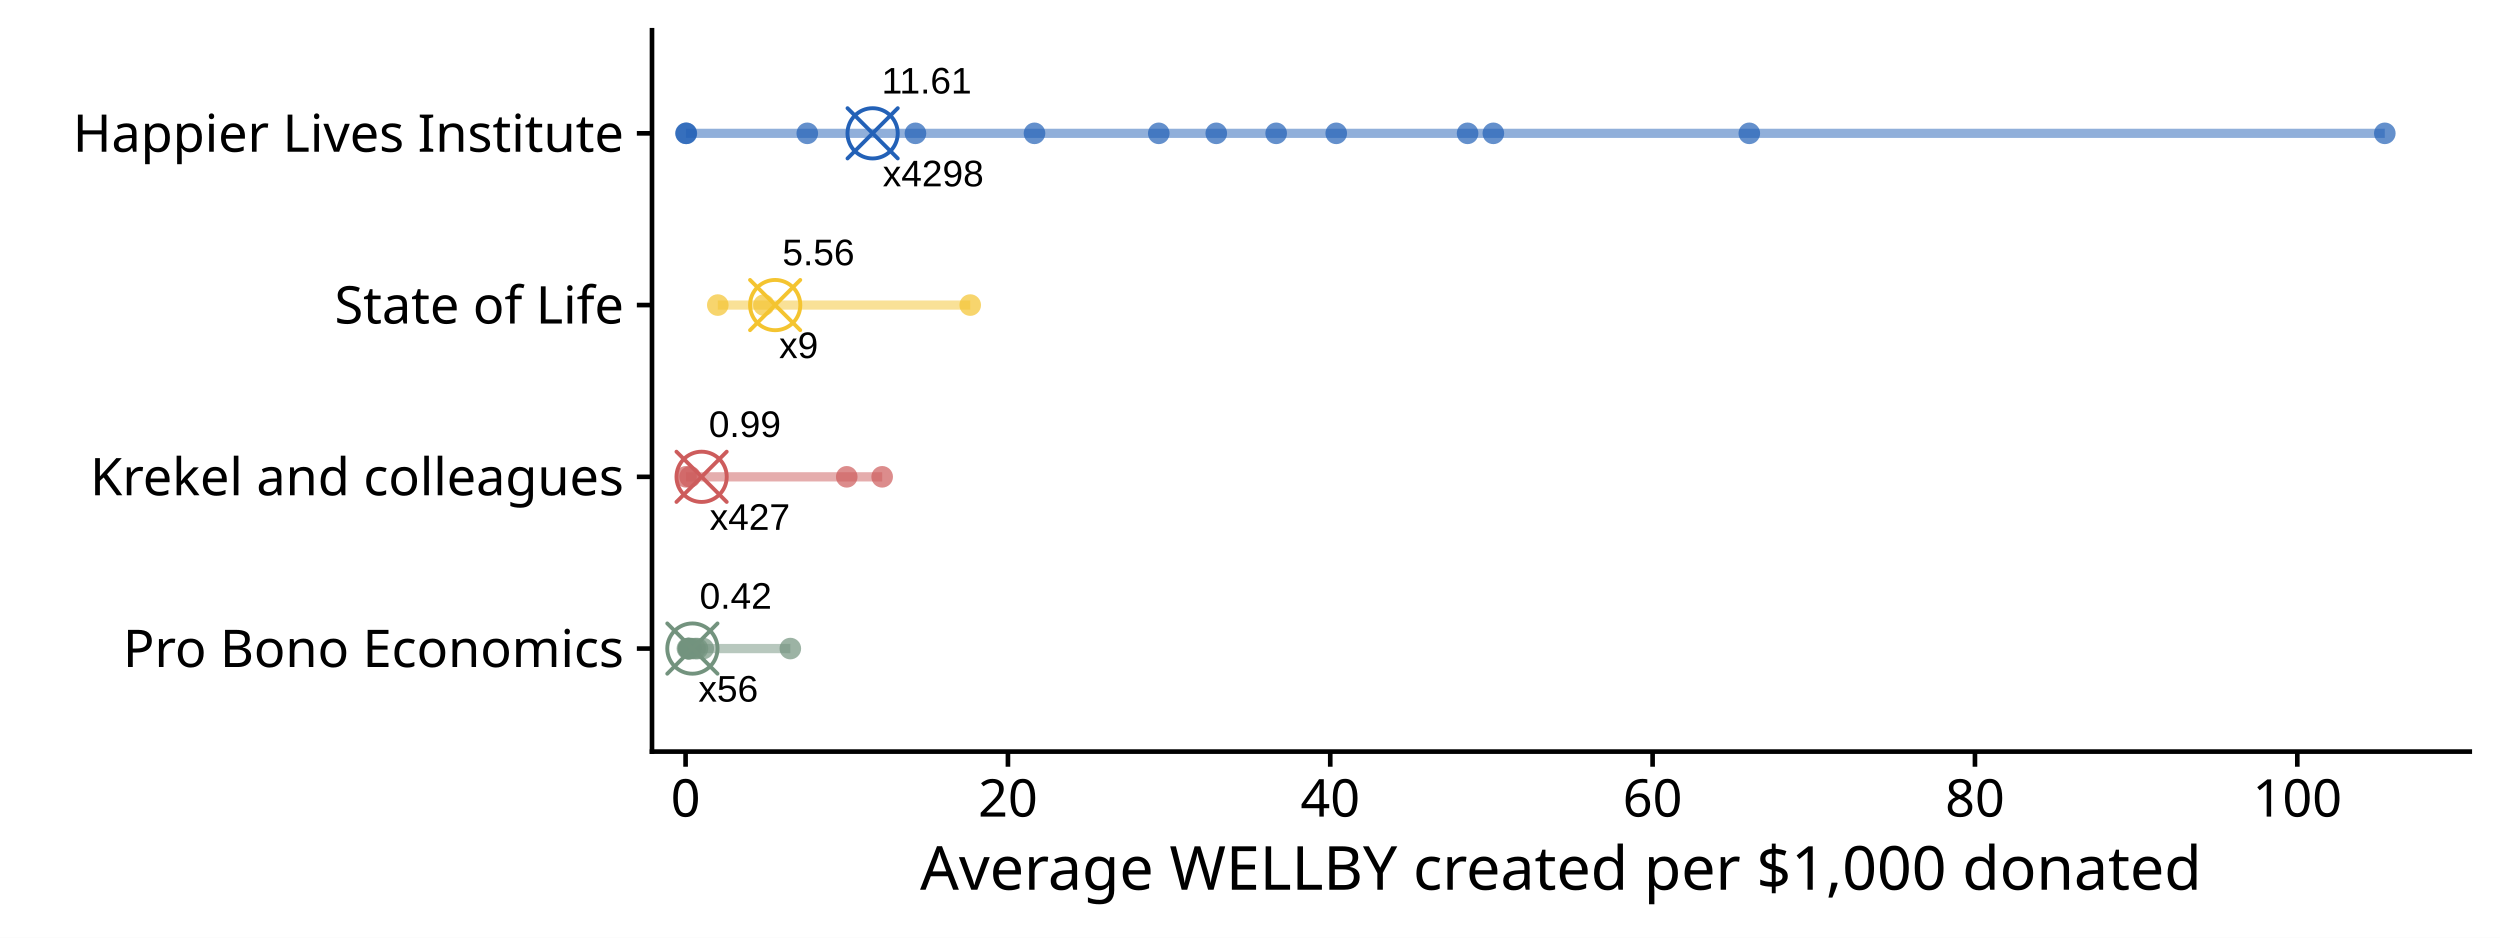
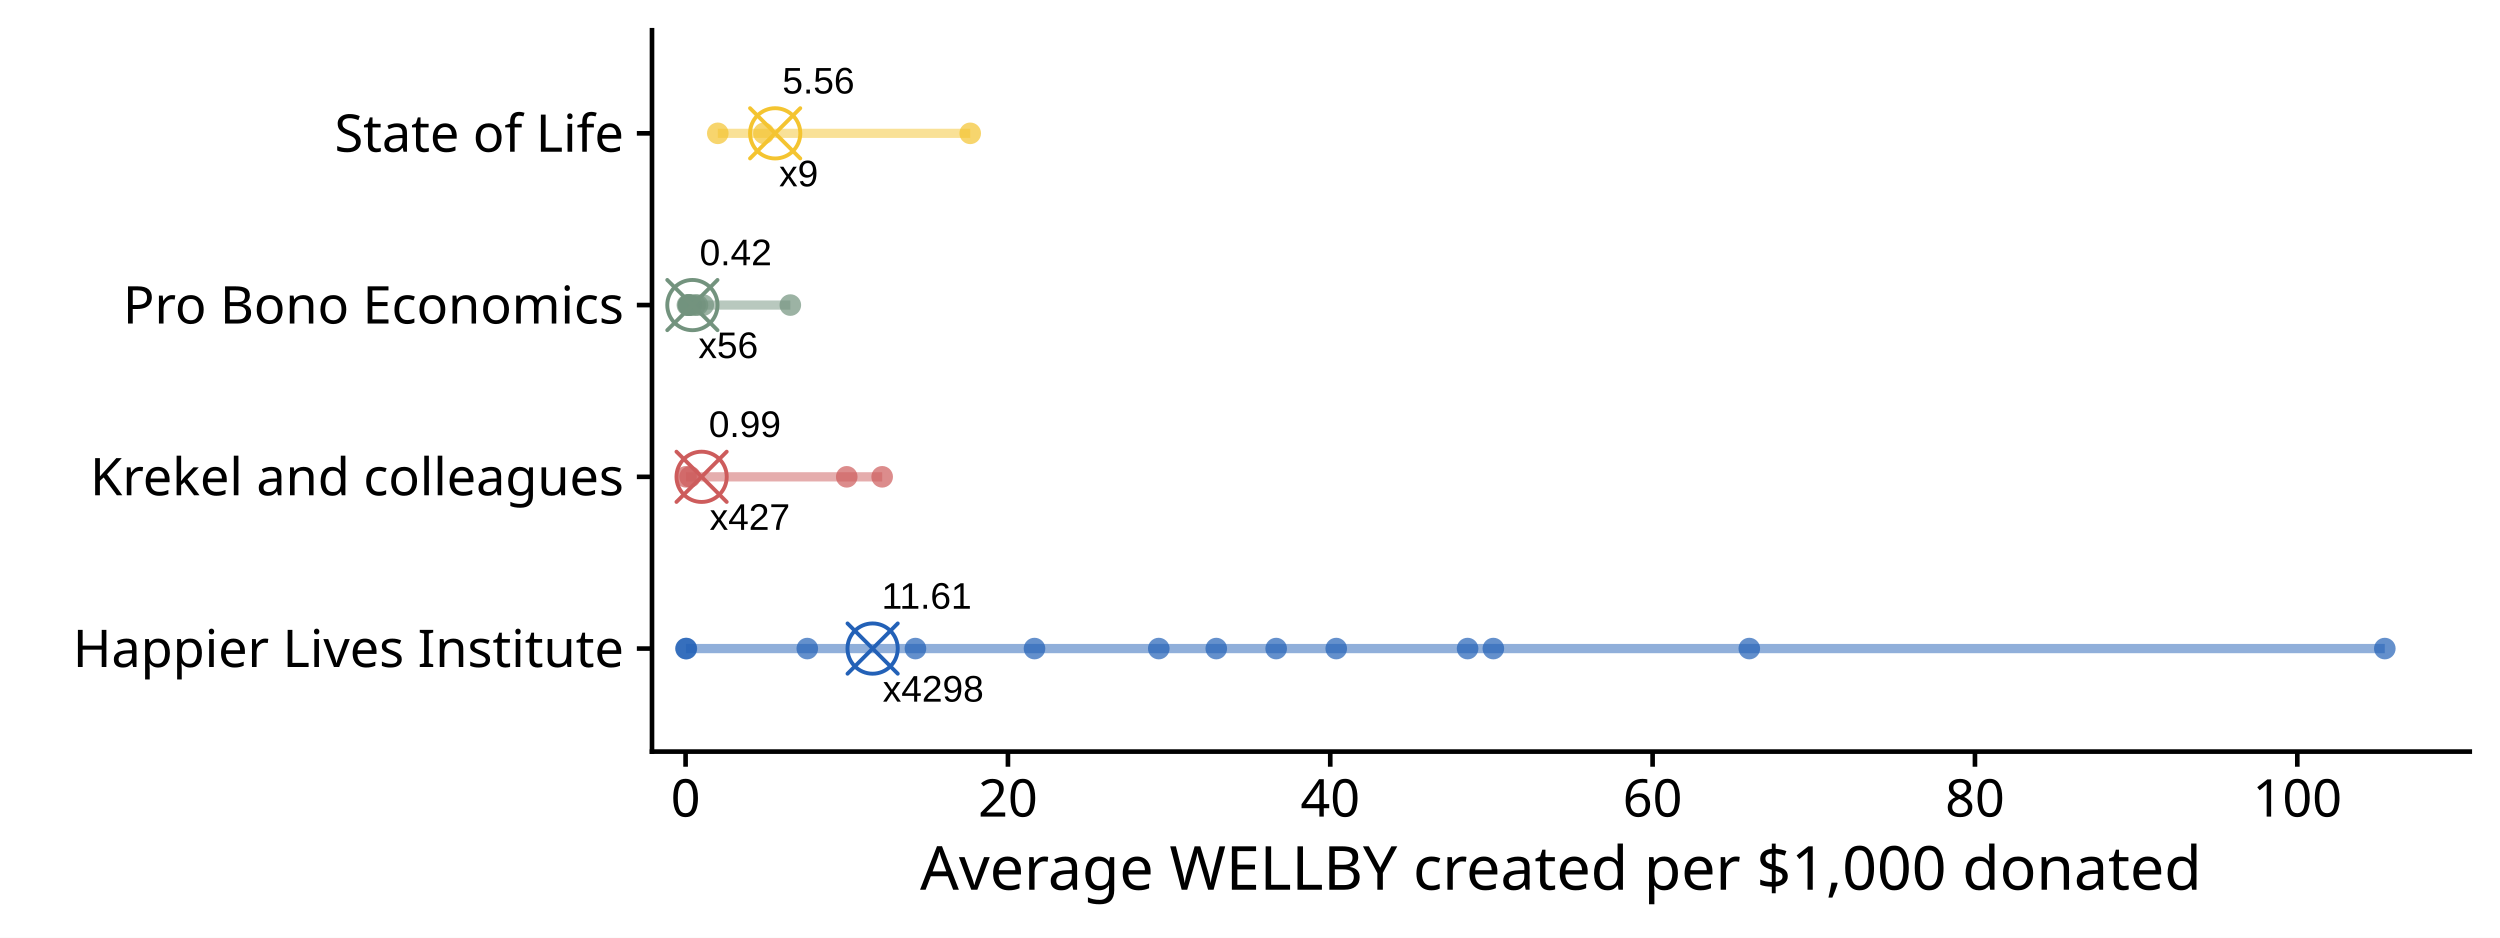
<svg xmlns="http://www.w3.org/2000/svg" role="img" aria-labelledby="evaluators_WBp1k-title" width="100%" viewBox="0 0 576.00 216.00">
  <g class="svglite">
    <defs>
      <style type="text/css">
    .svglite line, .svglite polyline, .svglite polygon, .svglite path, .svglite rect, .svglite circle {
      fill: none;
      stroke: #000000;
      stroke-linecap: round;
      stroke-linejoin: round;
      stroke-miterlimit: 10.00;
    }
    .svglite text {
      white-space: pre;
    }
    .svglite g.glyphgroup path {
      fill: inherit;
      stroke: none;
    }
  </style>
    </defs>
    <rect width="100%" height="100%" style="stroke: none; fill: #FFFFFF;" />
    <defs>
      <clipPath id="cpMC4wMHw1NzYuMDB8MC4wMHwyMTYuMDA=">
        <rect x="0.00" y="0.00" width="576.00" height="216.00" />
      </clipPath>
    </defs>
    <g clip-path="url(#cpMC4wMHw1NzYuMDB8MC4wMHwyMTYuMDA=)">
      <rect x="0.00" y="0.00" width="576.00" height="216.00" style="stroke-width: 1.07; stroke: none; fill: #FFFFFF;" />
    </g>
    <defs>
      <clipPath id="cpMTUwLjIyfDU2OS4wM3w2Ljk3fDE3My4xNw==">
        <rect x="150.22" y="6.97" width="418.81" height="166.20" />
      </clipPath>
    </defs>
    <g clip-path="url(#cpMTUwLjIyfDU2OS4wM3w2Ljk3fDE3My4xNw==)">
      <rect x="150.22" y="6.97" width="418.81" height="166.20" style="stroke-width: 1.07; stroke: none; fill: #FFFFFF;" />
-       <circle cx="549.46" cy="30.72" r="2.49" style="stroke-width: 0.90; stroke: none; fill: #2361B7; fill-opacity: 0.70;" />
-       <circle cx="403.04" cy="30.72" r="2.49" style="stroke-width: 0.90; stroke: none; fill: #2361B7; fill-opacity: 0.70;" />
-       <circle cx="338.13" cy="30.72" r="2.49" style="stroke-width: 0.90; stroke: none; fill: #2361B7; fill-opacity: 0.70;" />
-       <circle cx="307.87" cy="30.72" r="2.49" style="stroke-width: 0.90; stroke: none; fill: #2361B7; fill-opacity: 0.70;" />
-       <circle cx="294.03" cy="30.72" r="2.49" style="stroke-width: 0.90; stroke: none; fill: #2361B7; fill-opacity: 0.70;" />
-       <circle cx="280.23" cy="30.72" r="2.49" style="stroke-width: 0.90; stroke: none; fill: #2361B7; fill-opacity: 0.70;" />
-       <circle cx="238.35" cy="30.72" r="2.49" style="stroke-width: 0.90; stroke: none; fill: #2361B7; fill-opacity: 0.70;" />
-       <circle cx="223.54" cy="70.29" r="2.49" style="stroke-width: 0.90; stroke: none; fill: #F4C430; fill-opacity: 0.70;" />
+       <circle cx="549.46" cy="149.43" r="2.49" style="stroke-width: 0.90; stroke: none; fill: #2361B7; fill-opacity: 0.70;" />
+       <circle cx="403.04" cy="149.43" r="2.49" style="stroke-width: 0.90; stroke: none; fill: #2361B7; fill-opacity: 0.70;" />
+       <circle cx="338.13" cy="149.43" r="2.49" style="stroke-width: 0.90; stroke: none; fill: #2361B7; fill-opacity: 0.70;" />
+       <circle cx="307.87" cy="149.43" r="2.49" style="stroke-width: 0.90; stroke: none; fill: #2361B7; fill-opacity: 0.70;" />
+       <circle cx="294.03" cy="149.43" r="2.49" style="stroke-width: 0.90; stroke: none; fill: #2361B7; fill-opacity: 0.70;" />
+       <circle cx="280.23" cy="149.43" r="2.49" style="stroke-width: 0.90; stroke: none; fill: #2361B7; fill-opacity: 0.70;" />
+       <circle cx="238.35" cy="149.43" r="2.49" style="stroke-width: 0.90; stroke: none; fill: #2361B7; fill-opacity: 0.70;" />
+       <circle cx="223.54" cy="30.72" r="2.49" style="stroke-width: 0.90; stroke: none; fill: #F4C430; fill-opacity: 0.70;" />
      <circle cx="203.25" cy="109.86" r="2.49" style="stroke-width: 0.90; stroke: none; fill: #CD5C5C; fill-opacity: 0.70;" />
      <circle cx="195.09" cy="109.86" r="2.49" style="stroke-width: 0.90; stroke: none; fill: #CD5C5C; fill-opacity: 0.70;" />
-       <circle cx="186.00" cy="30.72" r="2.49" style="stroke-width: 0.90; stroke: none; fill: #2361B7; fill-opacity: 0.70;" />
-       <circle cx="182.09" cy="149.43" r="2.49" style="stroke-width: 0.90; stroke: none; fill: #73937E; fill-opacity: 0.70;" />
-       <circle cx="176.01" cy="70.29" r="2.49" style="stroke-width: 0.90; stroke: none; fill: #F4C430; fill-opacity: 0.70;" />
-       <circle cx="165.38" cy="70.29" r="2.49" style="stroke-width: 0.90; stroke: none; fill: #F4C430; fill-opacity: 0.70;" />
-       <circle cx="162.03" cy="149.43" r="2.49" style="stroke-width: 0.90; stroke: none; fill: #73937E; fill-opacity: 0.70;" />
-       <circle cx="160.70" cy="149.43" r="2.49" style="stroke-width: 0.90; stroke: none; fill: #73937E; fill-opacity: 0.70;" />
-       <circle cx="160.17" cy="149.43" r="2.49" style="stroke-width: 0.90; stroke: none; fill: #73937E; fill-opacity: 0.70;" />
-       <circle cx="159.31" cy="149.43" r="2.49" style="stroke-width: 0.90; stroke: none; fill: #73937E; fill-opacity: 0.70;" />
+       <circle cx="186.00" cy="149.43" r="2.49" style="stroke-width: 0.90; stroke: none; fill: #2361B7; fill-opacity: 0.70;" />
+       <circle cx="182.09" cy="70.29" r="2.49" style="stroke-width: 0.90; stroke: none; fill: #73937E; fill-opacity: 0.70;" />
+       <circle cx="176.01" cy="30.72" r="2.49" style="stroke-width: 0.90; stroke: none; fill: #F4C430; fill-opacity: 0.70;" />
+       <circle cx="165.38" cy="30.72" r="2.49" style="stroke-width: 0.90; stroke: none; fill: #F4C430; fill-opacity: 0.70;" />
+       <circle cx="162.03" cy="70.29" r="2.49" style="stroke-width: 0.90; stroke: none; fill: #73937E; fill-opacity: 0.70;" />
+       <circle cx="160.70" cy="70.29" r="2.49" style="stroke-width: 0.90; stroke: none; fill: #73937E; fill-opacity: 0.70;" />
+       <circle cx="160.17" cy="70.29" r="2.49" style="stroke-width: 0.90; stroke: none; fill: #73937E; fill-opacity: 0.70;" />
+       <circle cx="159.31" cy="70.29" r="2.49" style="stroke-width: 0.90; stroke: none; fill: #73937E; fill-opacity: 0.70;" />
      <circle cx="159.00" cy="109.86" r="2.49" style="stroke-width: 0.90; stroke: none; fill: #CD5C5C; fill-opacity: 0.70;" />
-       <circle cx="158.77" cy="149.43" r="2.49" style="stroke-width: 0.90; stroke: none; fill: #73937E; fill-opacity: 0.70;" />
-       <circle cx="158.66" cy="149.43" r="2.49" style="stroke-width: 0.90; stroke: none; fill: #73937E; fill-opacity: 0.70;" />
-       <circle cx="158.65" cy="149.43" r="2.49" style="stroke-width: 0.90; stroke: none; fill: #73937E; fill-opacity: 0.70;" />
-       <circle cx="158.62" cy="149.43" r="2.49" style="stroke-width: 0.90; stroke: none; fill: #73937E; fill-opacity: 0.70;" />
-       <circle cx="158.38" cy="149.43" r="2.49" style="stroke-width: 0.90; stroke: none; fill: #73937E; fill-opacity: 0.70;" />
-       <circle cx="266.98" cy="30.72" r="2.49" style="stroke-width: 0.90; stroke: none; fill: #2361B7; fill-opacity: 0.70;" />
-       <circle cx="210.92" cy="30.72" r="2.49" style="stroke-width: 0.90; stroke: none; fill: #2361B7; fill-opacity: 0.70;" />
-       <circle cx="158.14" cy="30.72" r="2.49" style="stroke-width: 0.90; stroke: none; fill: #2361B7; fill-opacity: 0.70;" />
+       <circle cx="158.77" cy="70.29" r="2.49" style="stroke-width: 0.90; stroke: none; fill: #73937E; fill-opacity: 0.70;" />
+       <circle cx="158.66" cy="70.29" r="2.49" style="stroke-width: 0.90; stroke: none; fill: #73937E; fill-opacity: 0.70;" />
+       <circle cx="158.65" cy="70.29" r="2.49" style="stroke-width: 0.90; stroke: none; fill: #73937E; fill-opacity: 0.70;" />
+       <circle cx="158.62" cy="70.29" r="2.49" style="stroke-width: 0.90; stroke: none; fill: #73937E; fill-opacity: 0.70;" />
+       <circle cx="158.38" cy="70.29" r="2.49" style="stroke-width: 0.90; stroke: none; fill: #73937E; fill-opacity: 0.70;" />
+       <circle cx="266.98" cy="149.43" r="2.49" style="stroke-width: 0.90; stroke: none; fill: #2361B7; fill-opacity: 0.70;" />
+       <circle cx="210.92" cy="149.43" r="2.49" style="stroke-width: 0.90; stroke: none; fill: #2361B7; fill-opacity: 0.70;" />
+       <circle cx="158.14" cy="149.43" r="2.49" style="stroke-width: 0.90; stroke: none; fill: #2361B7; fill-opacity: 0.70;" />
      <circle cx="158.06" cy="109.86" r="2.49" style="stroke-width: 0.90; stroke: none; fill: #CD5C5C; fill-opacity: 0.70;" />
-       <circle cx="158.05" cy="30.72" r="2.49" style="stroke-width: 0.90; stroke: none; fill: #2361B7; fill-opacity: 0.70;" />
-       <circle cx="344.07" cy="30.72" r="2.49" style="stroke-width: 0.90; stroke: none; fill: #2361B7; fill-opacity: 0.70;" />
-       <line x1="158.05" y1="30.72" x2="549.46" y2="30.72" style="stroke-width: 2.13; stroke: #2361B7; stroke-opacity: 0.50; stroke-linecap: butt;" />
-       <line x1="165.38" y1="70.29" x2="223.54" y2="70.29" style="stroke-width: 2.13; stroke: #F4C430; stroke-opacity: 0.50; stroke-linecap: butt;" />
+       <circle cx="158.05" cy="149.43" r="2.49" style="stroke-width: 0.90; stroke: none; fill: #2361B7; fill-opacity: 0.70;" />
+       <circle cx="344.07" cy="149.43" r="2.49" style="stroke-width: 0.90; stroke: none; fill: #2361B7; fill-opacity: 0.70;" />
+       <line x1="158.05" y1="149.43" x2="549.46" y2="149.43" style="stroke-width: 2.13; stroke: #2361B7; stroke-opacity: 0.50; stroke-linecap: butt;" />
+       <line x1="165.38" y1="30.72" x2="223.54" y2="30.72" style="stroke-width: 2.13; stroke: #F4C430; stroke-opacity: 0.50; stroke-linecap: butt;" />
      <line x1="158.06" y1="109.86" x2="203.25" y2="109.86" style="stroke-width: 2.13; stroke: #CD5C5C; stroke-opacity: 0.50; stroke-linecap: butt;" />
-       <line x1="158.38" y1="149.43" x2="182.09" y2="149.43" style="stroke-width: 2.13; stroke: #73937E; stroke-opacity: 0.50; stroke-linecap: butt;" />
-       <circle cx="201.05" cy="30.72" r="5.79" style="stroke-width: 0.90; stroke: #2361B7;" />
-       <line x1="195.27" y1="36.50" x2="206.84" y2="24.93" style="stroke-width: 0.90; stroke: #2361B7;" />
-       <line x1="195.27" y1="24.93" x2="206.84" y2="36.50" style="stroke-width: 0.90; stroke: #2361B7;" />
-       <circle cx="178.60" cy="70.29" r="5.79" style="stroke-width: 0.90; stroke: #F4C430;" />
-       <line x1="172.81" y1="76.07" x2="184.38" y2="64.50" style="stroke-width: 0.90; stroke: #F4C430;" />
-       <line x1="172.81" y1="64.50" x2="184.38" y2="76.07" style="stroke-width: 0.90; stroke: #F4C430;" />
+       <line x1="158.38" y1="70.29" x2="182.09" y2="70.29" style="stroke-width: 2.13; stroke: #73937E; stroke-opacity: 0.50; stroke-linecap: butt;" />
+       <circle cx="201.05" cy="149.43" r="5.79" style="stroke-width: 0.90; stroke: #2361B7;" />
+       <line x1="195.27" y1="155.22" x2="206.84" y2="143.64" style="stroke-width: 0.90; stroke: #2361B7;" />
+       <line x1="195.27" y1="143.64" x2="206.84" y2="155.22" style="stroke-width: 0.90; stroke: #2361B7;" />
+       <circle cx="178.60" cy="30.72" r="5.79" style="stroke-width: 0.90; stroke: #F4C430;" />
+       <line x1="172.81" y1="36.50" x2="184.38" y2="24.93" style="stroke-width: 0.90; stroke: #F4C430;" />
+       <line x1="172.81" y1="24.93" x2="184.38" y2="36.50" style="stroke-width: 0.90; stroke: #F4C430;" />
      <circle cx="161.65" cy="109.86" r="5.79" style="stroke-width: 0.90; stroke: #CD5C5C;" />
      <line x1="155.86" y1="115.64" x2="167.43" y2="104.07" style="stroke-width: 0.90; stroke: #CD5C5C;" />
      <line x1="155.86" y1="104.07" x2="167.43" y2="115.64" style="stroke-width: 0.90; stroke: #CD5C5C;" />
-       <circle cx="159.53" cy="149.43" r="5.79" style="stroke-width: 0.90; stroke: #73937E;" />
-       <line x1="153.74" y1="155.22" x2="165.31" y2="143.64" style="stroke-width: 0.90; stroke: #73937E;" />
-       <line x1="153.74" y1="143.64" x2="165.31" y2="155.22" style="stroke-width: 0.90; stroke: #73937E;" />
-       <text x="203.12" y="21.55" style="font-size: 8.54px; font-family: &quot;Arial&quot;;" textLength="20.73px" lengthAdjust="spacingAndGlyphs">11.61</text>
-       <text x="180.26" y="61.12" style="font-size: 8.54px; font-family: &quot;Arial&quot;;" textLength="16.62px" lengthAdjust="spacingAndGlyphs">5.56</text>
+       <circle cx="159.53" cy="70.29" r="5.79" style="stroke-width: 0.90; stroke: #73937E;" />
+       <line x1="153.74" y1="76.07" x2="165.31" y2="64.50" style="stroke-width: 0.90; stroke: #73937E;" />
+       <line x1="153.74" y1="64.50" x2="165.31" y2="76.07" style="stroke-width: 0.90; stroke: #73937E;" />
+       <text x="203.12" y="140.26" style="font-size: 8.54px; font-family: &quot;Arial&quot;;" textLength="20.73px" lengthAdjust="spacingAndGlyphs">11.61</text>
+       <text x="180.26" y="21.55" style="font-size: 8.54px; font-family: &quot;Arial&quot;;" textLength="16.62px" lengthAdjust="spacingAndGlyphs">5.56</text>
      <text x="163.31" y="100.69" style="font-size: 8.54px; font-family: &quot;Arial&quot;;" textLength="16.62px" lengthAdjust="spacingAndGlyphs">0.99</text>
-       <text x="161.19" y="140.26" style="font-size: 8.54px; font-family: &quot;Arial&quot;;" textLength="16.62px" lengthAdjust="spacingAndGlyphs">0.42</text>
-       <text x="203.38" y="42.94" style="font-size: 8.54px; font-family: &quot;Arial&quot;;" textLength="23.27px" lengthAdjust="spacingAndGlyphs">x4298</text>
-       <text x="179.50" y="82.51" style="font-size: 8.54px; font-family: &quot;Arial&quot;;" textLength="9.02px" lengthAdjust="spacingAndGlyphs">x9</text>
+       <text x="161.19" y="61.12" style="font-size: 8.54px; font-family: &quot;Arial&quot;;" textLength="16.62px" lengthAdjust="spacingAndGlyphs">0.42</text>
+       <text x="203.38" y="161.66" style="font-size: 8.54px; font-family: &quot;Arial&quot;;" textLength="23.27px" lengthAdjust="spacingAndGlyphs">x4298</text>
+       <text x="179.50" y="42.94" style="font-size: 8.54px; font-family: &quot;Arial&quot;;" textLength="9.02px" lengthAdjust="spacingAndGlyphs">x9</text>
      <text x="163.50" y="122.08" style="font-size: 8.54px; font-family: &quot;Arial&quot;;" textLength="18.52px" lengthAdjust="spacingAndGlyphs">x427</text>
-       <text x="160.91" y="161.66" style="font-size: 8.54px; font-family: &quot;Arial&quot;;" textLength="13.77px" lengthAdjust="spacingAndGlyphs">x56</text>
+       <text x="160.91" y="82.51" style="font-size: 8.54px; font-family: &quot;Arial&quot;;" textLength="13.77px" lengthAdjust="spacingAndGlyphs">x56</text>
    </g>
    <g clip-path="url(#cpMC4wMHw1NzYuMDB8MC4wMHwyMTYuMDA=)">
      <polyline points="150.22,173.17 150.22,6.97 " style="stroke-width: 1.07; stroke-linecap: square;" />
-       <text x="143.74" y="153.68" text-anchor="end" style="font-size: 12.00px; font-family: &quot;Avenir&quot;;" textLength="110.67px" lengthAdjust="spacingAndGlyphs">Pro Bono Economics</text>
+       <text x="143.74" y="153.68" text-anchor="end" style="font-size: 12.00px; font-family: &quot;Avenir&quot;;" textLength="119.34px" lengthAdjust="spacingAndGlyphs">Happier Lives Institute</text>
      <text x="143.74" y="114.11" text-anchor="end" style="font-size: 12.00px; font-family: &quot;Avenir&quot;;" textLength="117.58px" lengthAdjust="spacingAndGlyphs">Krekel and colleagues</text>
-       <text x="143.74" y="74.54" text-anchor="end" style="font-size: 12.00px; font-family: &quot;Avenir&quot;;" textLength="63.98px" lengthAdjust="spacingAndGlyphs">State of Life</text>
-       <text x="143.74" y="34.96" text-anchor="end" style="font-size: 12.00px; font-family: &quot;Avenir&quot;;" textLength="119.34px" lengthAdjust="spacingAndGlyphs">Happier Lives Institute</text>
+       <text x="143.74" y="74.54" text-anchor="end" style="font-size: 12.00px; font-family: &quot;Avenir&quot;;" textLength="110.67px" lengthAdjust="spacingAndGlyphs">Pro Bono Economics</text>
+       <text x="143.74" y="34.96" text-anchor="end" style="font-size: 12.00px; font-family: &quot;Avenir&quot;;" textLength="63.98px" lengthAdjust="spacingAndGlyphs">State of Life</text>
      <polyline points="146.73,149.43 150.22,149.43 " style="stroke-width: 1.07; stroke-linecap: butt;" />
      <polyline points="146.73,109.86 150.22,109.86 " style="stroke-width: 1.07; stroke-linecap: butt;" />
      <polyline points="146.73,70.29 150.22,70.29 " style="stroke-width: 1.07; stroke-linecap: butt;" />
      <polyline points="146.73,30.72 150.22,30.72 " style="stroke-width: 1.07; stroke-linecap: butt;" />
      <polyline points="150.22,173.17 569.03,173.17 " style="stroke-width: 1.07; stroke-linecap: square;" />
      <polyline points="157.96,176.66 157.96,173.17 " style="stroke-width: 1.07; stroke-linecap: butt;" />
      <polyline points="232.23,176.66 232.23,173.17 " style="stroke-width: 1.07; stroke-linecap: butt;" />
      <polyline points="306.49,176.66 306.49,173.17 " style="stroke-width: 1.07; stroke-linecap: butt;" />
      <polyline points="380.76,176.66 380.76,173.17 " style="stroke-width: 1.07; stroke-linecap: butt;" />
      <polyline points="455.03,176.66 455.03,173.17 " style="stroke-width: 1.07; stroke-linecap: butt;" />
      <polyline points="529.30,176.66 529.30,173.17 " style="stroke-width: 1.07; stroke-linecap: butt;" />
      <text x="157.96" y="188.14" text-anchor="middle" style="font-size: 12.00px; font-family: &quot;Avenir&quot;;" textLength="6.67px" lengthAdjust="spacingAndGlyphs">0</text>
      <text x="232.23" y="188.14" text-anchor="middle" style="font-size: 12.00px; font-family: &quot;Avenir&quot;;" textLength="13.34px" lengthAdjust="spacingAndGlyphs">20</text>
      <text x="306.49" y="188.14" text-anchor="middle" style="font-size: 12.00px; font-family: &quot;Avenir&quot;;" textLength="13.34px" lengthAdjust="spacingAndGlyphs">40</text>
      <text x="380.76" y="188.14" text-anchor="middle" style="font-size: 12.00px; font-family: &quot;Avenir&quot;;" textLength="13.34px" lengthAdjust="spacingAndGlyphs">60</text>
      <text x="455.03" y="188.14" text-anchor="middle" style="font-size: 12.00px; font-family: &quot;Avenir&quot;;" textLength="13.34px" lengthAdjust="spacingAndGlyphs">80</text>
      <text x="529.30" y="188.14" text-anchor="middle" style="font-size: 12.00px; font-family: &quot;Avenir&quot;;" textLength="20.02px" lengthAdjust="spacingAndGlyphs">100</text>
      <text x="359.62" y="204.99" text-anchor="middle" style="font-size: 14.00px; font-family: &quot;Avenir&quot;;" textLength="287.72px" lengthAdjust="spacingAndGlyphs">Average WELLBY created per $1,000 donated</text>
    </g>
  </g>
</svg>
